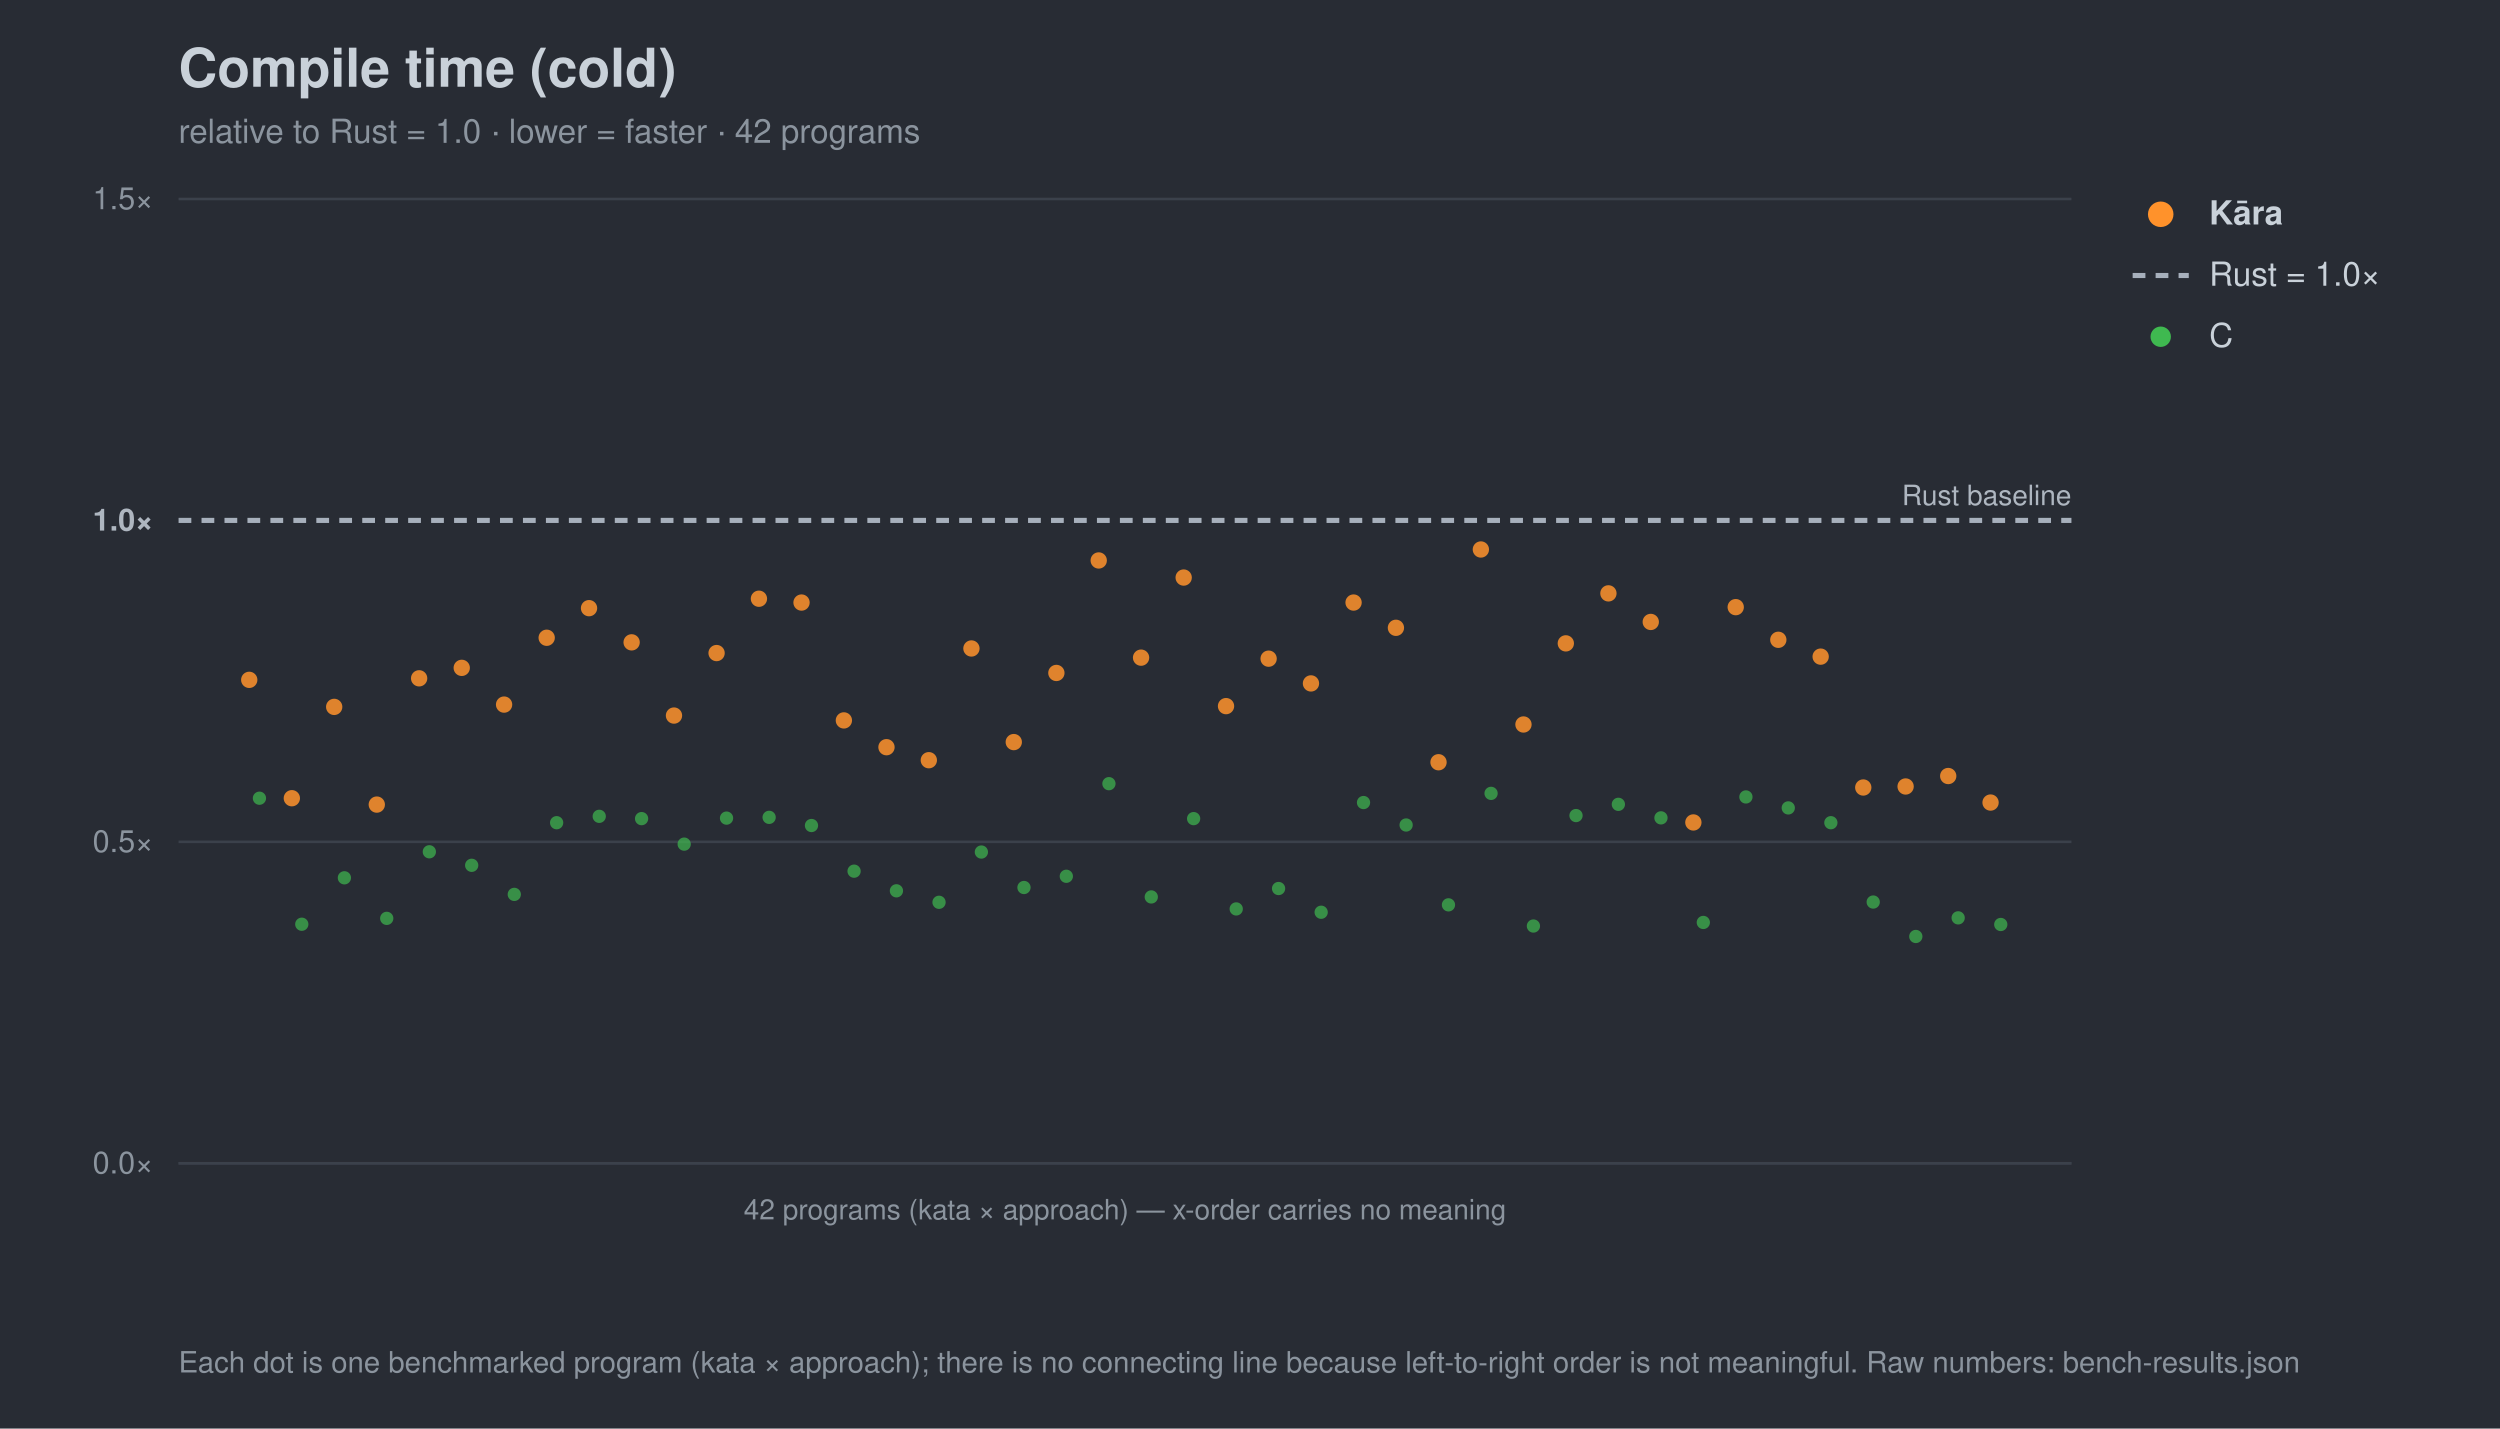
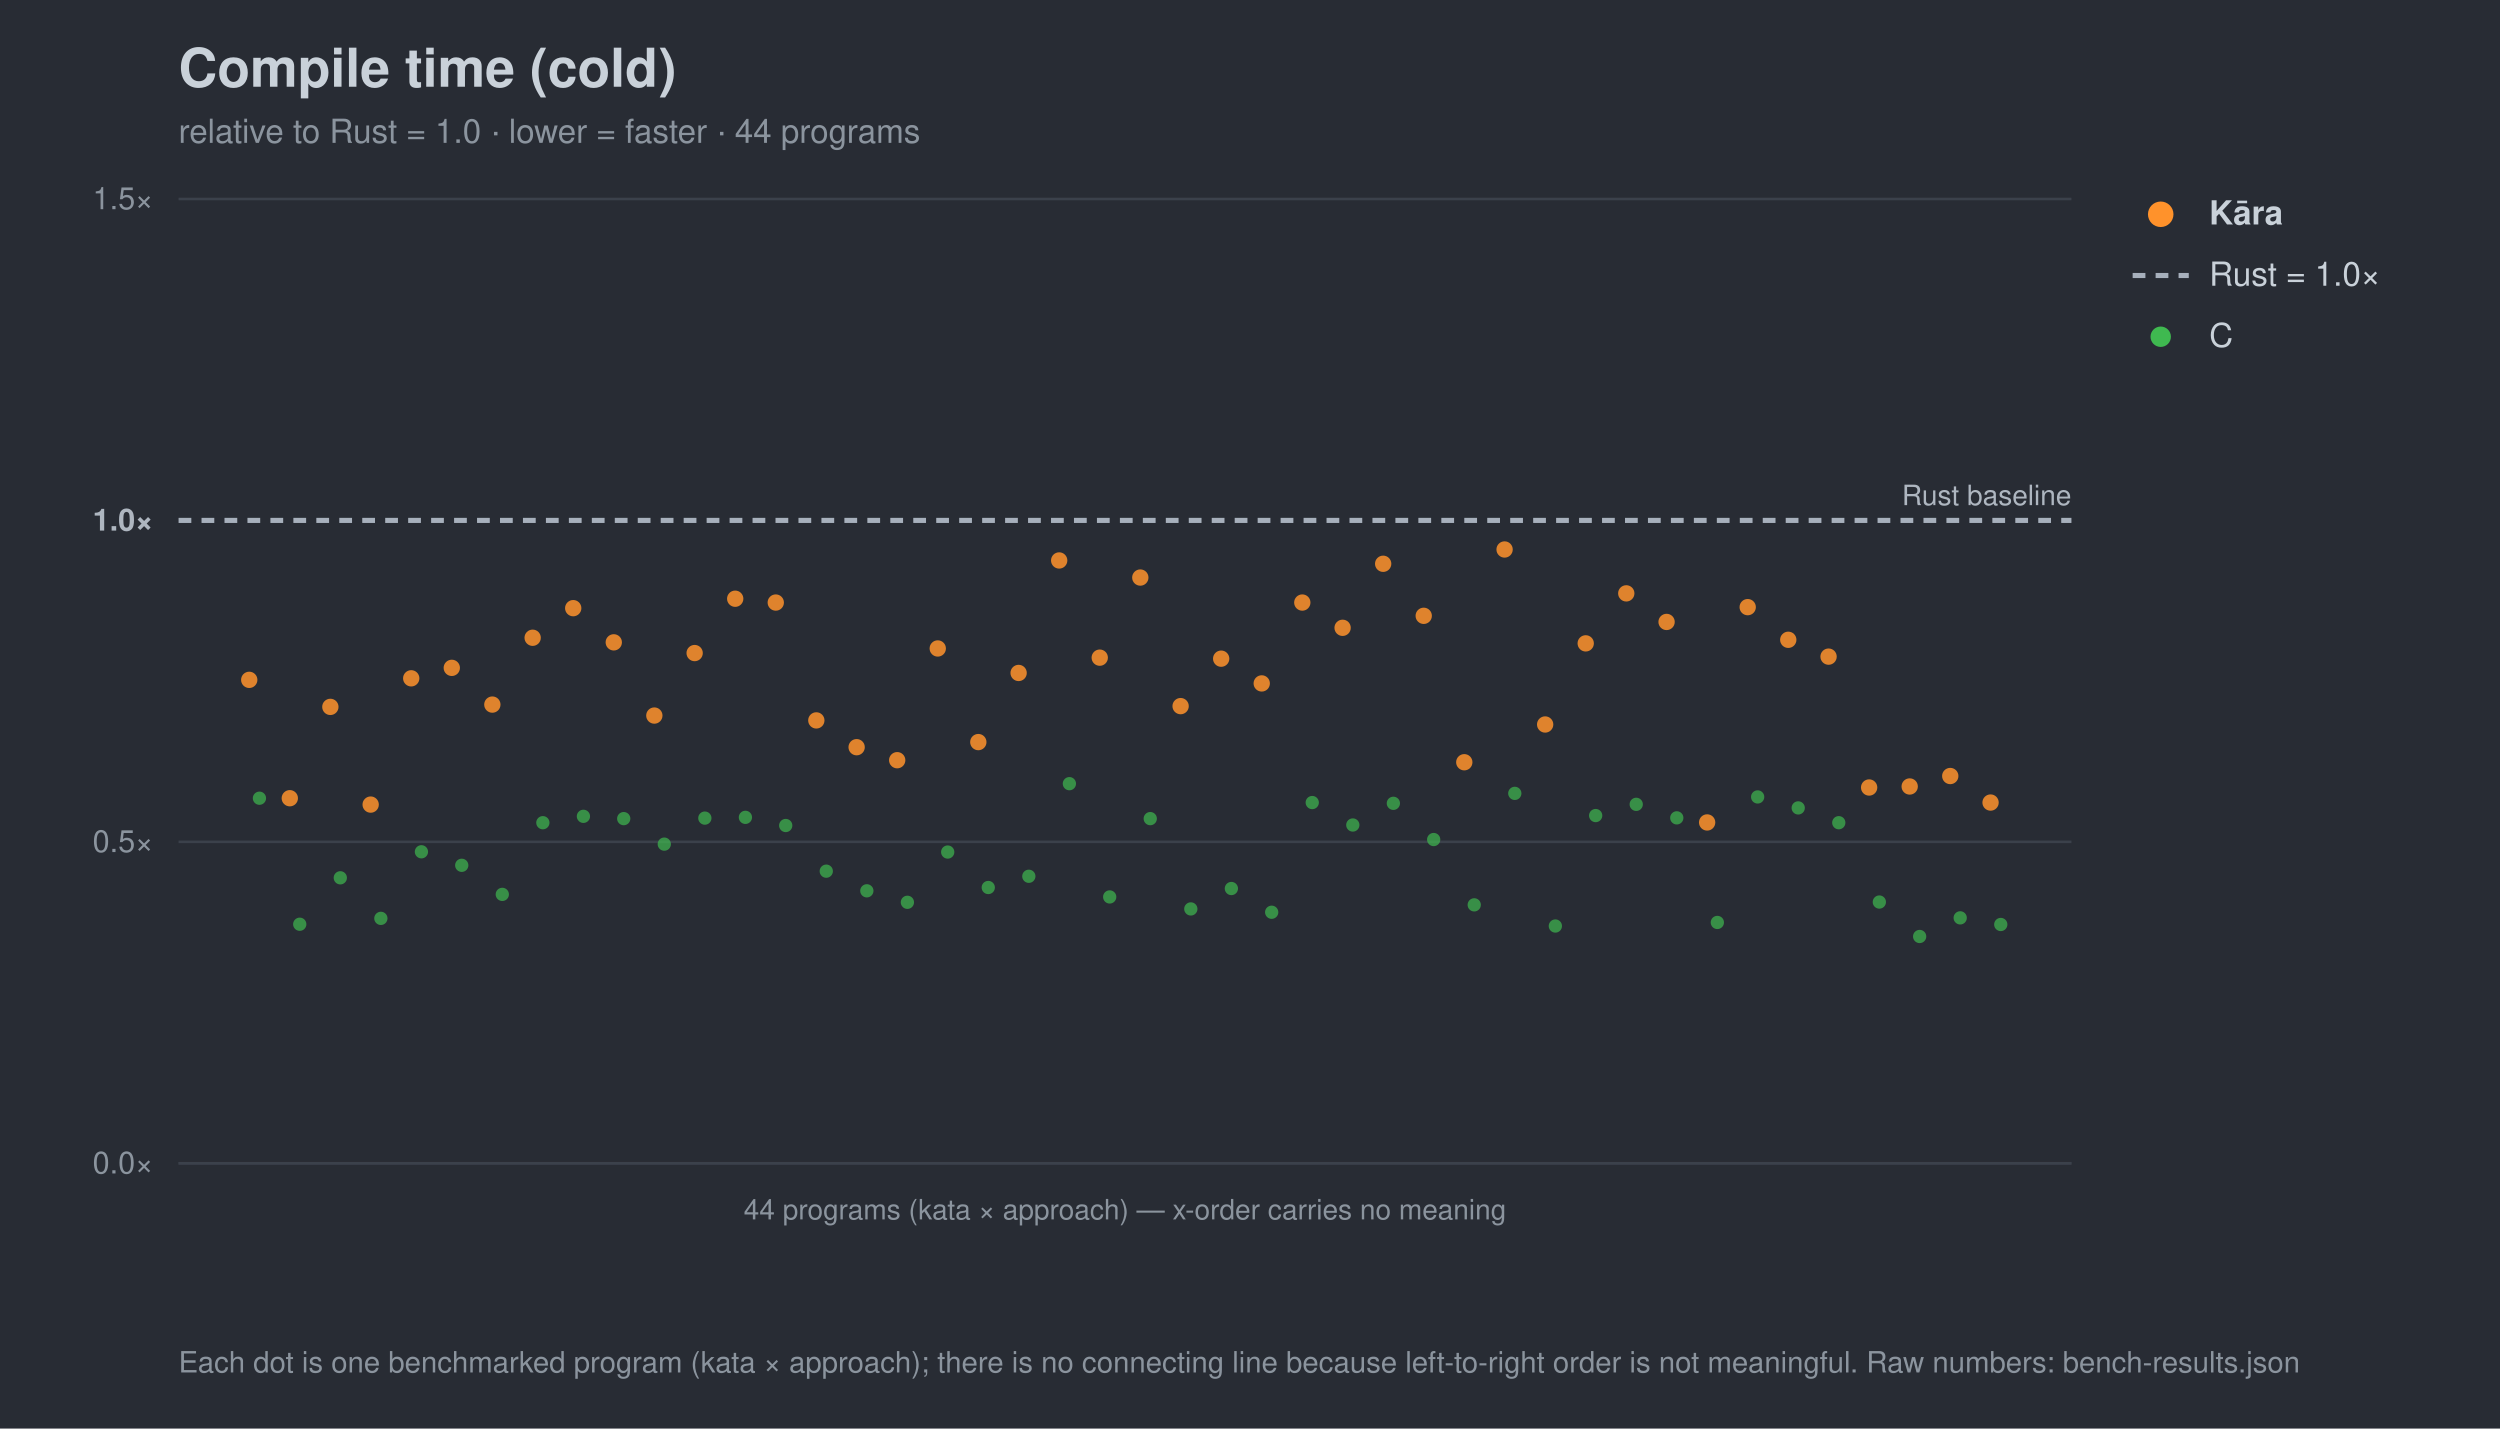
<svg xmlns="http://www.w3.org/2000/svg" width="980" height="560" viewBox="0 0 980 560" font-family="-apple-system,Segoe UI,Helvetica,Arial,sans-serif">
  <rect width="980" height="560" fill="#282c34" />
  <text x="70" y="34" font-size="21" font-weight="700" fill="#c9d1d9">Compile time (cold)</text>
-   <text x="70" y="56" font-size="13" fill="#8b949e">relative to Rust = 1.0 · lower = faster · 42 programs</text>
+   <text x="70" y="56" font-size="13" fill="#8b949e">relative to Rust = 1.0 · lower = faster · 44 programs</text>
  <line x1="70" y1="456.0" x2="812" y2="456.0" stroke="#3b414b" stroke-width="1" />
  <text x="60" y="460.0" font-size="12" text-anchor="end" fill="#8b949e">0.0×</text>
  <line x1="70" y1="330.0" x2="812" y2="330.0" stroke="#3b414b" stroke-width="1" />
  <text x="60" y="334.0" font-size="12" text-anchor="end" fill="#8b949e">0.5×</text>
  <line x1="70" y1="204.0" x2="812" y2="204.0" stroke="#a7b0bc" stroke-width="2" stroke-dasharray="5 4" />
  <text x="60" y="208.0" font-size="12" text-anchor="end" fill="#aeb6c0" font-weight="700">1.0×</text>
  <line x1="70" y1="78.0" x2="812" y2="78.0" stroke="#3b414b" stroke-width="1" />
  <text x="60" y="82.0" font-size="12" text-anchor="end" fill="#8b949e">1.5×</text>
  <text x="812" y="198.0" font-size="11" text-anchor="end" fill="#aeb6c0">Rust baseline</text>
  <line x1="70" y1="456" x2="812" y2="456" stroke="#3b414b" />
-   <text x="441.0" y="478" font-size="11" text-anchor="middle" fill="#8b949e">42 programs (kata × approach) — x-order carries no meaning</text>
+   <text x="441.0" y="478" font-size="11" text-anchor="middle" fill="#8b949e">44 programs (kata × approach) — x-order carries no meaning</text>
  <circle cx="101.7" cy="312.9" r="2.6" fill="#3fb950" opacity="0.7" />
-   <circle cx="118.3" cy="362.3" r="2.6" fill="#3fb950" opacity="0.7" />
-   <circle cx="135.0" cy="344.1" r="2.6" fill="#3fb950" opacity="0.7" />
-   <circle cx="151.6" cy="360.0" r="2.6" fill="#3fb950" opacity="0.7" />
-   <circle cx="168.3" cy="333.9" r="2.6" fill="#3fb950" opacity="0.7" />
-   <circle cx="184.9" cy="339.2" r="2.6" fill="#3fb950" opacity="0.7" />
-   <circle cx="201.6" cy="350.6" r="2.6" fill="#3fb950" opacity="0.7" />
-   <circle cx="218.2" cy="322.5" r="2.6" fill="#3fb950" opacity="0.7" />
-   <circle cx="234.9" cy="320.0" r="2.6" fill="#3fb950" opacity="0.7" />
-   <circle cx="251.5" cy="320.9" r="2.6" fill="#3fb950" opacity="0.7" />
-   <circle cx="268.2" cy="330.9" r="2.6" fill="#3fb950" opacity="0.7" />
-   <circle cx="284.8" cy="320.7" r="2.6" fill="#3fb950" opacity="0.7" />
-   <circle cx="301.5" cy="320.4" r="2.6" fill="#3fb950" opacity="0.7" />
-   <circle cx="318.1" cy="323.6" r="2.6" fill="#3fb950" opacity="0.7" />
-   <circle cx="334.8" cy="341.5" r="2.6" fill="#3fb950" opacity="0.7" />
-   <circle cx="351.4" cy="349.2" r="2.6" fill="#3fb950" opacity="0.7" />
-   <circle cx="368.1" cy="353.7" r="2.6" fill="#3fb950" opacity="0.7" />
-   <circle cx="384.7" cy="334.0" r="2.6" fill="#3fb950" opacity="0.7" />
-   <circle cx="401.4" cy="347.9" r="2.6" fill="#3fb950" opacity="0.7" />
-   <circle cx="418.0" cy="343.5" r="2.6" fill="#3fb950" opacity="0.7" />
-   <circle cx="434.7" cy="307.2" r="2.6" fill="#3fb950" opacity="0.7" />
-   <circle cx="451.3" cy="351.6" r="2.6" fill="#3fb950" opacity="0.7" />
-   <circle cx="467.9" cy="320.9" r="2.6" fill="#3fb950" opacity="0.7" />
-   <circle cx="484.6" cy="356.3" r="2.6" fill="#3fb950" opacity="0.7" />
-   <circle cx="501.2" cy="348.3" r="2.6" fill="#3fb950" opacity="0.7" />
-   <circle cx="517.9" cy="357.6" r="2.6" fill="#3fb950" opacity="0.7" />
-   <circle cx="534.5" cy="314.6" r="2.6" fill="#3fb950" opacity="0.7" />
-   <circle cx="551.2" cy="323.4" r="2.6" fill="#3fb950" opacity="0.7" />
-   <circle cx="567.8" cy="354.7" r="2.6" fill="#3fb950" opacity="0.7" />
-   <circle cx="584.5" cy="311.0" r="2.6" fill="#3fb950" opacity="0.7" />
-   <circle cx="601.1" cy="363.0" r="2.6" fill="#3fb950" opacity="0.7" />
-   <circle cx="617.8" cy="319.7" r="2.6" fill="#3fb950" opacity="0.7" />
-   <circle cx="634.4" cy="315.3" r="2.6" fill="#3fb950" opacity="0.7" />
-   <circle cx="651.1" cy="320.6" r="2.6" fill="#3fb950" opacity="0.7" />
-   <circle cx="667.7" cy="361.6" r="2.6" fill="#3fb950" opacity="0.7" />
-   <circle cx="684.4" cy="312.4" r="2.6" fill="#3fb950" opacity="0.7" />
-   <circle cx="701.0" cy="316.7" r="2.6" fill="#3fb950" opacity="0.7" />
-   <circle cx="717.7" cy="322.5" r="2.6" fill="#3fb950" opacity="0.7" />
-   <circle cx="734.3" cy="353.6" r="2.6" fill="#3fb950" opacity="0.7" />
-   <circle cx="751.0" cy="367.1" r="2.6" fill="#3fb950" opacity="0.7" />
-   <circle cx="767.6" cy="359.8" r="2.6" fill="#3fb950" opacity="0.7" />
+   <circle cx="117.5" cy="362.3" r="2.6" fill="#3fb950" opacity="0.7" />
+   <circle cx="133.4" cy="344.1" r="2.6" fill="#3fb950" opacity="0.7" />
+   <circle cx="149.3" cy="360.0" r="2.6" fill="#3fb950" opacity="0.7" />
+   <circle cx="165.2" cy="333.9" r="2.6" fill="#3fb950" opacity="0.7" />
+   <circle cx="181.0" cy="339.2" r="2.6" fill="#3fb950" opacity="0.7" />
+   <circle cx="196.9" cy="350.6" r="2.6" fill="#3fb950" opacity="0.7" />
+   <circle cx="212.8" cy="322.5" r="2.6" fill="#3fb950" opacity="0.7" />
+   <circle cx="228.7" cy="320.0" r="2.6" fill="#3fb950" opacity="0.7" />
+   <circle cx="244.5" cy="320.9" r="2.6" fill="#3fb950" opacity="0.7" />
+   <circle cx="260.4" cy="330.9" r="2.6" fill="#3fb950" opacity="0.7" />
+   <circle cx="276.3" cy="320.7" r="2.6" fill="#3fb950" opacity="0.7" />
+   <circle cx="292.2" cy="320.4" r="2.6" fill="#3fb950" opacity="0.7" />
+   <circle cx="308.0" cy="323.6" r="2.6" fill="#3fb950" opacity="0.7" />
+   <circle cx="323.9" cy="341.5" r="2.6" fill="#3fb950" opacity="0.7" />
+   <circle cx="339.8" cy="349.2" r="2.6" fill="#3fb950" opacity="0.7" />
+   <circle cx="355.7" cy="353.7" r="2.6" fill="#3fb950" opacity="0.7" />
+   <circle cx="371.5" cy="334.0" r="2.6" fill="#3fb950" opacity="0.7" />
+   <circle cx="387.4" cy="347.9" r="2.6" fill="#3fb950" opacity="0.7" />
+   <circle cx="403.3" cy="343.5" r="2.6" fill="#3fb950" opacity="0.7" />
+   <circle cx="419.2" cy="307.2" r="2.6" fill="#3fb950" opacity="0.7" />
+   <circle cx="435.0" cy="351.6" r="2.6" fill="#3fb950" opacity="0.7" />
+   <circle cx="450.9" cy="320.9" r="2.6" fill="#3fb950" opacity="0.7" />
+   <circle cx="466.8" cy="356.3" r="2.6" fill="#3fb950" opacity="0.7" />
+   <circle cx="482.7" cy="348.3" r="2.6" fill="#3fb950" opacity="0.7" />
+   <circle cx="498.5" cy="357.6" r="2.6" fill="#3fb950" opacity="0.7" />
+   <circle cx="514.4" cy="314.6" r="2.6" fill="#3fb950" opacity="0.7" />
+   <circle cx="530.3" cy="323.4" r="2.6" fill="#3fb950" opacity="0.7" />
+   <circle cx="546.2" cy="314.9" r="2.6" fill="#3fb950" opacity="0.7" />
+   <circle cx="562.0" cy="329.1" r="2.6" fill="#3fb950" opacity="0.7" />
+   <circle cx="577.9" cy="354.7" r="2.6" fill="#3fb950" opacity="0.7" />
+   <circle cx="593.8" cy="311.0" r="2.6" fill="#3fb950" opacity="0.7" />
+   <circle cx="609.7" cy="363.0" r="2.6" fill="#3fb950" opacity="0.7" />
+   <circle cx="625.5" cy="319.7" r="2.6" fill="#3fb950" opacity="0.7" />
+   <circle cx="641.4" cy="315.3" r="2.6" fill="#3fb950" opacity="0.7" />
+   <circle cx="657.3" cy="320.6" r="2.6" fill="#3fb950" opacity="0.7" />
+   <circle cx="673.2" cy="361.6" r="2.6" fill="#3fb950" opacity="0.7" />
+   <circle cx="689.0" cy="312.4" r="2.6" fill="#3fb950" opacity="0.7" />
+   <circle cx="704.9" cy="316.7" r="2.6" fill="#3fb950" opacity="0.7" />
+   <circle cx="720.8" cy="322.5" r="2.6" fill="#3fb950" opacity="0.7" />
+   <circle cx="736.7" cy="353.6" r="2.6" fill="#3fb950" opacity="0.7" />
+   <circle cx="752.5" cy="367.1" r="2.6" fill="#3fb950" opacity="0.7" />
+   <circle cx="768.4" cy="359.8" r="2.6" fill="#3fb950" opacity="0.7" />
  <circle cx="784.3" cy="362.4" r="2.6" fill="#3fb950" opacity="0.7" />
  <circle cx="97.7" cy="266.5" r="3.2" fill="#ff922b" opacity="0.85" />
-   <circle cx="114.4" cy="312.9" r="3.2" fill="#ff922b" opacity="0.85" />
-   <circle cx="131.0" cy="277.1" r="3.2" fill="#ff922b" opacity="0.85" />
-   <circle cx="147.7" cy="315.4" r="3.2" fill="#ff922b" opacity="0.85" />
-   <circle cx="164.3" cy="265.9" r="3.2" fill="#ff922b" opacity="0.85" />
-   <circle cx="181.0" cy="261.8" r="3.2" fill="#ff922b" opacity="0.85" />
-   <circle cx="197.6" cy="276.2" r="3.2" fill="#ff922b" opacity="0.85" />
-   <circle cx="214.3" cy="250.0" r="3.2" fill="#ff922b" opacity="0.85" />
-   <circle cx="230.9" cy="238.4" r="3.2" fill="#ff922b" opacity="0.85" />
-   <circle cx="247.6" cy="251.8" r="3.2" fill="#ff922b" opacity="0.85" />
-   <circle cx="264.2" cy="280.5" r="3.2" fill="#ff922b" opacity="0.85" />
-   <circle cx="280.9" cy="256.0" r="3.2" fill="#ff922b" opacity="0.85" />
-   <circle cx="297.5" cy="234.7" r="3.2" fill="#ff922b" opacity="0.85" />
-   <circle cx="314.2" cy="236.2" r="3.2" fill="#ff922b" opacity="0.85" />
-   <circle cx="330.8" cy="282.4" r="3.2" fill="#ff922b" opacity="0.85" />
-   <circle cx="347.5" cy="292.9" r="3.2" fill="#ff922b" opacity="0.85" />
-   <circle cx="364.1" cy="298.0" r="3.2" fill="#ff922b" opacity="0.85" />
-   <circle cx="380.8" cy="254.2" r="3.2" fill="#ff922b" opacity="0.85" />
-   <circle cx="397.4" cy="290.9" r="3.2" fill="#ff922b" opacity="0.85" />
-   <circle cx="414.1" cy="263.8" r="3.2" fill="#ff922b" opacity="0.85" />
-   <circle cx="430.7" cy="219.7" r="3.2" fill="#ff922b" opacity="0.85" />
-   <circle cx="447.3" cy="257.8" r="3.2" fill="#ff922b" opacity="0.85" />
-   <circle cx="464.0" cy="226.4" r="3.2" fill="#ff922b" opacity="0.85" />
-   <circle cx="480.6" cy="276.8" r="3.2" fill="#ff922b" opacity="0.85" />
-   <circle cx="497.3" cy="258.2" r="3.2" fill="#ff922b" opacity="0.85" />
-   <circle cx="513.9" cy="267.9" r="3.2" fill="#ff922b" opacity="0.85" />
-   <circle cx="530.6" cy="236.2" r="3.2" fill="#ff922b" opacity="0.85" />
-   <circle cx="547.2" cy="246.1" r="3.2" fill="#ff922b" opacity="0.85" />
-   <circle cx="563.9" cy="298.8" r="3.2" fill="#ff922b" opacity="0.85" />
-   <circle cx="580.5" cy="215.4" r="3.2" fill="#ff922b" opacity="0.85" />
-   <circle cx="597.2" cy="284.0" r="3.2" fill="#ff922b" opacity="0.85" />
-   <circle cx="613.8" cy="252.2" r="3.2" fill="#ff922b" opacity="0.85" />
-   <circle cx="630.5" cy="232.6" r="3.2" fill="#ff922b" opacity="0.85" />
-   <circle cx="647.1" cy="243.8" r="3.2" fill="#ff922b" opacity="0.85" />
-   <circle cx="663.8" cy="322.4" r="3.2" fill="#ff922b" opacity="0.85" />
-   <circle cx="680.4" cy="238.0" r="3.2" fill="#ff922b" opacity="0.85" />
-   <circle cx="697.1" cy="250.8" r="3.2" fill="#ff922b" opacity="0.85" />
-   <circle cx="713.7" cy="257.4" r="3.2" fill="#ff922b" opacity="0.85" />
-   <circle cx="730.4" cy="308.7" r="3.2" fill="#ff922b" opacity="0.85" />
-   <circle cx="747.0" cy="308.3" r="3.2" fill="#ff922b" opacity="0.85" />
-   <circle cx="763.7" cy="304.2" r="3.2" fill="#ff922b" opacity="0.85" />
+   <circle cx="113.6" cy="312.9" r="3.2" fill="#ff922b" opacity="0.85" />
+   <circle cx="129.5" cy="277.1" r="3.2" fill="#ff922b" opacity="0.85" />
+   <circle cx="145.3" cy="315.4" r="3.2" fill="#ff922b" opacity="0.85" />
+   <circle cx="161.2" cy="265.9" r="3.2" fill="#ff922b" opacity="0.85" />
+   <circle cx="177.1" cy="261.8" r="3.2" fill="#ff922b" opacity="0.85" />
+   <circle cx="193.0" cy="276.2" r="3.2" fill="#ff922b" opacity="0.85" />
+   <circle cx="208.8" cy="250.0" r="3.2" fill="#ff922b" opacity="0.85" />
+   <circle cx="224.7" cy="238.4" r="3.2" fill="#ff922b" opacity="0.85" />
+   <circle cx="240.6" cy="251.8" r="3.2" fill="#ff922b" opacity="0.85" />
+   <circle cx="256.5" cy="280.5" r="3.2" fill="#ff922b" opacity="0.85" />
+   <circle cx="272.3" cy="256.0" r="3.2" fill="#ff922b" opacity="0.85" />
+   <circle cx="288.2" cy="234.7" r="3.2" fill="#ff922b" opacity="0.85" />
+   <circle cx="304.1" cy="236.2" r="3.2" fill="#ff922b" opacity="0.85" />
+   <circle cx="320.0" cy="282.4" r="3.2" fill="#ff922b" opacity="0.85" />
+   <circle cx="335.8" cy="292.9" r="3.2" fill="#ff922b" opacity="0.85" />
+   <circle cx="351.7" cy="298.0" r="3.2" fill="#ff922b" opacity="0.85" />
+   <circle cx="367.6" cy="254.2" r="3.2" fill="#ff922b" opacity="0.85" />
+   <circle cx="383.5" cy="290.9" r="3.2" fill="#ff922b" opacity="0.85" />
+   <circle cx="399.3" cy="263.8" r="3.2" fill="#ff922b" opacity="0.85" />
+   <circle cx="415.2" cy="219.7" r="3.2" fill="#ff922b" opacity="0.85" />
+   <circle cx="431.1" cy="257.8" r="3.2" fill="#ff922b" opacity="0.85" />
+   <circle cx="447.0" cy="226.4" r="3.2" fill="#ff922b" opacity="0.85" />
+   <circle cx="462.8" cy="276.8" r="3.2" fill="#ff922b" opacity="0.85" />
+   <circle cx="478.7" cy="258.2" r="3.2" fill="#ff922b" opacity="0.85" />
+   <circle cx="494.6" cy="267.9" r="3.2" fill="#ff922b" opacity="0.85" />
+   <circle cx="510.5" cy="236.2" r="3.2" fill="#ff922b" opacity="0.85" />
+   <circle cx="526.3" cy="246.1" r="3.2" fill="#ff922b" opacity="0.85" />
+   <circle cx="542.2" cy="221.0" r="3.2" fill="#ff922b" opacity="0.85" />
+   <circle cx="558.1" cy="241.4" r="3.2" fill="#ff922b" opacity="0.85" />
+   <circle cx="574.0" cy="298.8" r="3.2" fill="#ff922b" opacity="0.85" />
+   <circle cx="589.8" cy="215.4" r="3.2" fill="#ff922b" opacity="0.85" />
+   <circle cx="605.7" cy="284.0" r="3.2" fill="#ff922b" opacity="0.85" />
+   <circle cx="621.6" cy="252.2" r="3.2" fill="#ff922b" opacity="0.85" />
+   <circle cx="637.5" cy="232.6" r="3.2" fill="#ff922b" opacity="0.85" />
+   <circle cx="653.3" cy="243.8" r="3.2" fill="#ff922b" opacity="0.85" />
+   <circle cx="669.2" cy="322.4" r="3.2" fill="#ff922b" opacity="0.85" />
+   <circle cx="685.1" cy="238.0" r="3.2" fill="#ff922b" opacity="0.85" />
+   <circle cx="701.0" cy="250.8" r="3.2" fill="#ff922b" opacity="0.85" />
+   <circle cx="716.8" cy="257.4" r="3.2" fill="#ff922b" opacity="0.85" />
+   <circle cx="732.7" cy="308.7" r="3.2" fill="#ff922b" opacity="0.85" />
+   <circle cx="748.6" cy="308.3" r="3.2" fill="#ff922b" opacity="0.85" />
+   <circle cx="764.5" cy="304.2" r="3.2" fill="#ff922b" opacity="0.85" />
  <circle cx="780.3" cy="314.6" r="3.2" fill="#ff922b" opacity="0.85" />
  <circle cx="847" cy="84" r="5" fill="#ff922b" />
  <text x="866" y="88" font-size="13" fill="#c9d1d9" font-weight="700">Kāra</text>
  <line x1="836" y1="108" x2="858" y2="108" stroke="#a7b0bc" stroke-width="2" stroke-dasharray="5 4" />
  <text x="866" y="112" font-size="13" fill="#c9d1d9" font-weight="400">Rust = 1.0×</text>
  <circle cx="847" cy="132" r="4" fill="#3fb950" />
  <text x="866" y="136" font-size="13" fill="#c9d1d9" font-weight="400">C</text>
  <text x="70" y="538" font-size="11.5" fill="#8b949e">Each dot is one benchmarked program (kata × approach); there is no connecting line because left-to-right order is not meaningful. Raw numbers: bench-results.json</text>
</svg>
